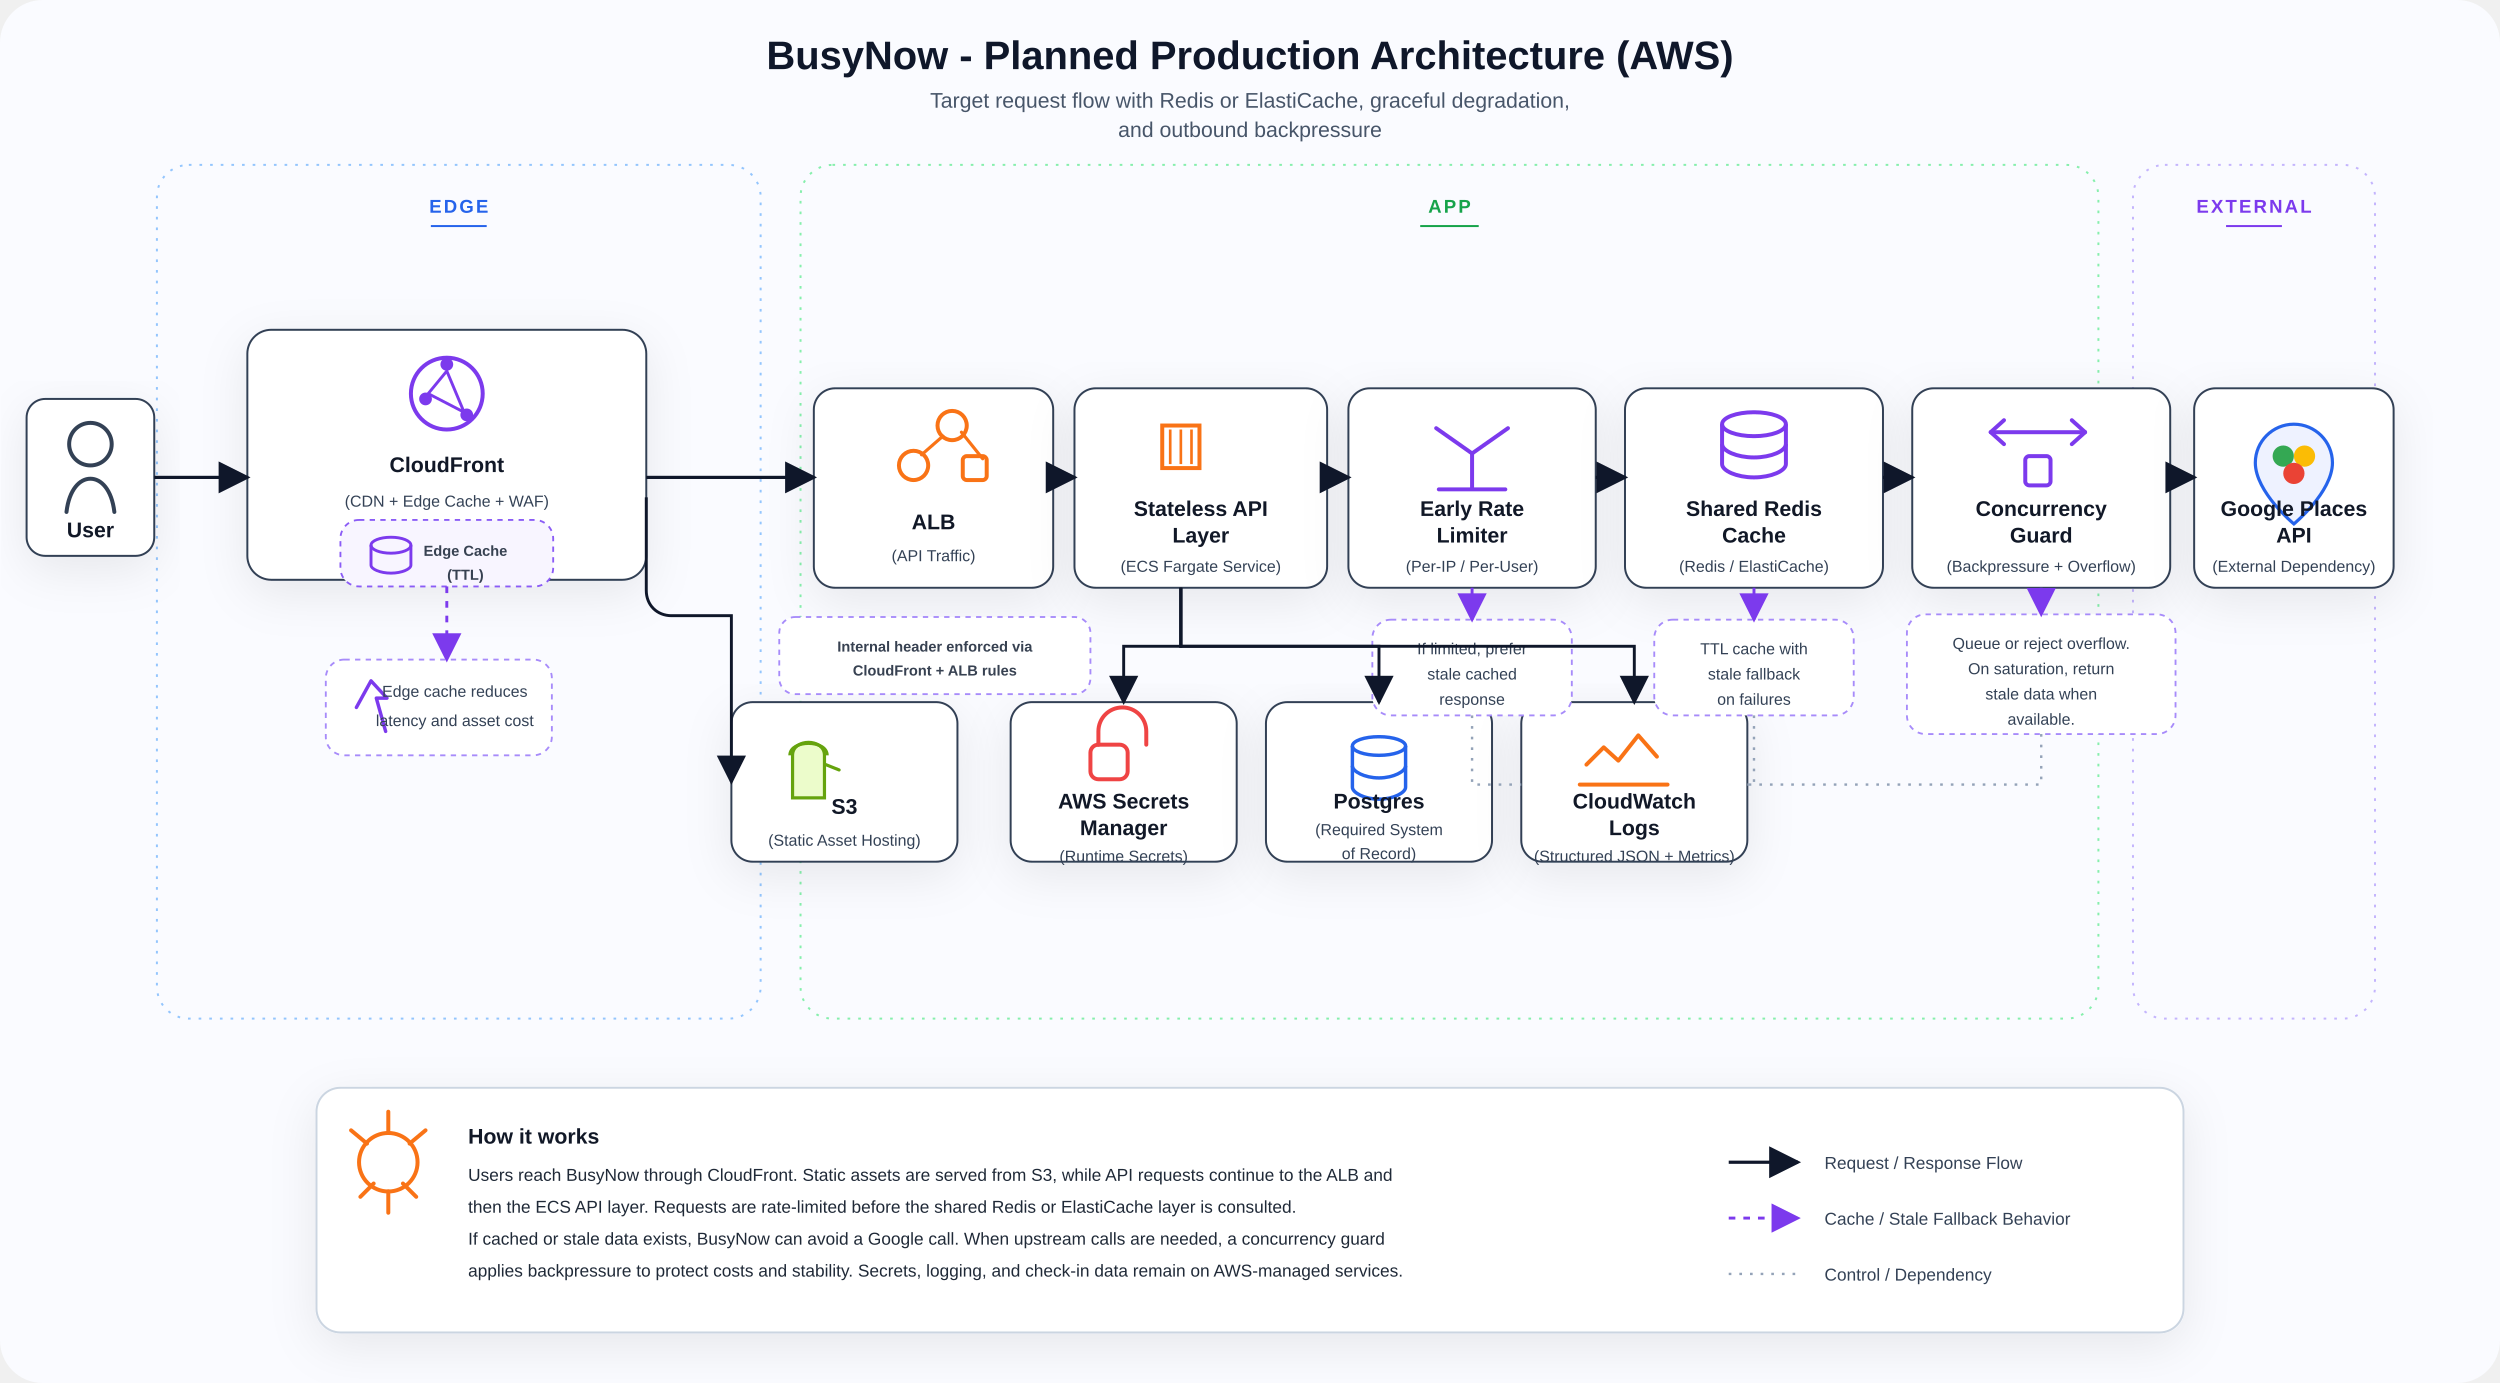
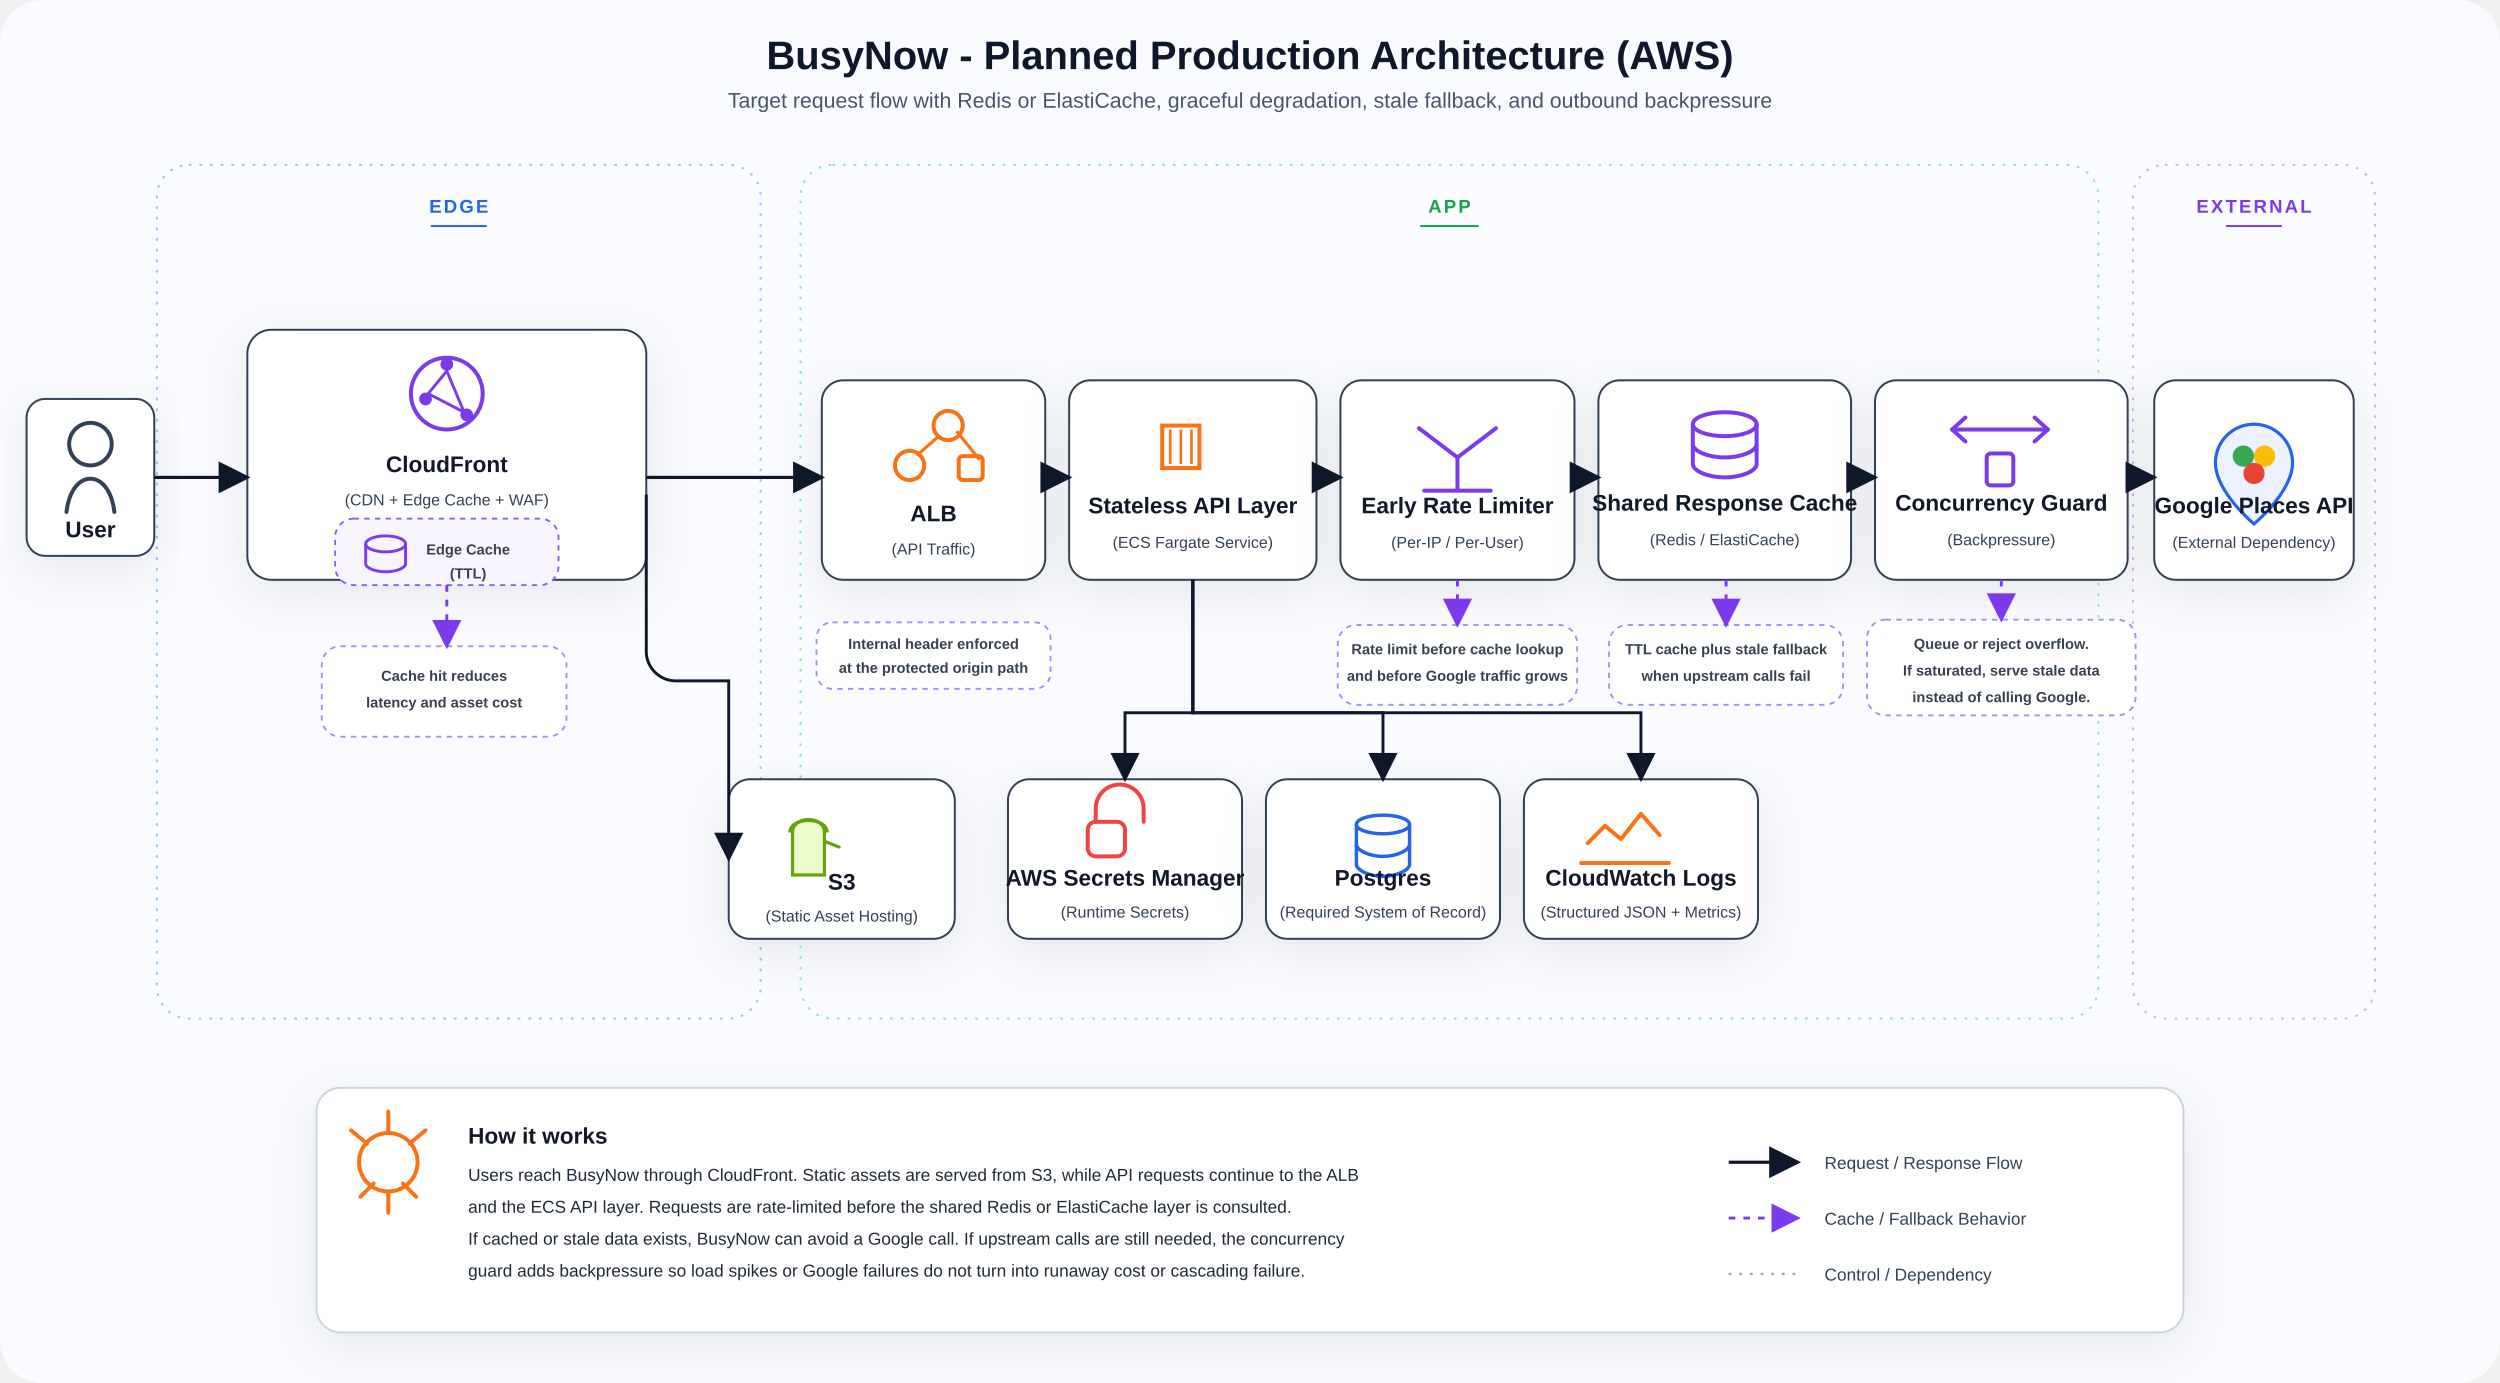
<svg xmlns="http://www.w3.org/2000/svg" width="1880" height="1040" viewBox="0 0 1880 1040" fill="none">
  <defs>
    <filter id="shadow" x="-20%" y="-20%" width="140%" height="160%">
      <feDropShadow dx="0" dy="10" stdDeviation="18" flood-color="#111827" flood-opacity="0.08" />
    </filter>
    <marker id="arrow-dark" viewBox="0 0 12 12" refX="10" refY="6" markerWidth="12" markerHeight="12" orient="auto-start-reverse">
      <path d="M1 1L11 6L1 11V1Z" fill="#0F172A" />
    </marker>
    <marker id="arrow-purple" viewBox="0 0 12 12" refX="10" refY="6" markerWidth="12" markerHeight="12" orient="auto-start-reverse">
      <path d="M1 1L11 6L1 11V1Z" fill="#7C3AED" />
    </marker>
    <style>
      .title { font: 700 30px Arial, Helvetica, sans-serif; fill: #0F172A; }
      .subtitle { font: 400 16px Arial, Helvetica, sans-serif; fill: #475569; }
      .section { font: 700 14px Arial, Helvetica, sans-serif; letter-spacing: 1.6px; }
-       .box-title { font: 700 16px Arial, Helvetica, sans-serif; fill: #111827; }
+       .box-title { font: 700 17px Arial, Helvetica, sans-serif; fill: #111827; }
      .box-copy { font: 400 12px Arial, Helvetica, sans-serif; fill: #334155; }
      .small-note { font: 600 11px Arial, Helvetica, sans-serif; fill: #374151; }
      .legend { font: 500 13px Arial, Helvetica, sans-serif; fill: #334155; }
      .body { font: 400 13px Arial, Helvetica, sans-serif; fill: #1F2937; }
    </style>
  </defs>
  <rect width="1880" height="1040" rx="32" fill="#FAFBFF" />
  <text x="940" y="52" text-anchor="middle" class="title">BusyNow - Planned Production Architecture (AWS)</text>
-   <text x="940" y="81" text-anchor="middle" class="subtitle">Target request flow with Redis or ElastiCache, graceful degradation,</text>
-   <text x="940" y="103" text-anchor="middle" class="subtitle">and outbound backpressure</text>
+   <text x="940" y="81" text-anchor="middle" class="subtitle">Target request flow with Redis or ElastiCache, graceful degradation, stale fallback, and outbound backpressure</text>
  <rect x="118" y="124" width="454" height="642" rx="24" stroke="#93C5FD" stroke-width="1.5" stroke-dasharray="2 6" />
  <rect x="602" y="124" width="976" height="642" rx="24" stroke="#86EFAC" stroke-width="1.5" stroke-dasharray="2 6" />
  <rect x="1604" y="124" width="182" height="642" rx="24" stroke="#C4B5FD" stroke-width="1.5" stroke-dasharray="2 6" />
  <text x="345" y="160" text-anchor="middle" class="section" fill="#2563EB">EDGE</text>
  <line x1="324" y1="170" x2="366" y2="170" stroke="#2563EB" stroke-width="1.5" />
  <text x="1090" y="160" text-anchor="middle" class="section" fill="#16A34A">APP</text>
  <line x1="1068" y1="170" x2="1112" y2="170" stroke="#16A34A" stroke-width="1.5" />
  <text x="1695" y="160" text-anchor="middle" class="section" fill="#7C3AED">EXTERNAL</text>
  <line x1="1674" y1="170" x2="1716" y2="170" stroke="#7C3AED" stroke-width="1.5" />
  <rect x="20" y="300" width="96" height="118" rx="14" fill="white" stroke="#334155" stroke-width="1.5" filter="url(#shadow)" />
  <circle cx="68" cy="334" r="16" stroke="#334155" stroke-width="3" />
  <path d="M50 385C52 368 60 360 68 360C76 360 84 368 86 385" stroke="#334155" stroke-width="3" stroke-linecap="round" />
  <text x="68" y="404" text-anchor="middle" class="box-title" font-size="14">User</text>
  <rect x="186" y="248" width="300" height="188" rx="18" fill="white" stroke="#334155" stroke-width="1.5" filter="url(#shadow)" />
  <circle cx="336" cy="296" r="27" stroke="#7C3AED" stroke-width="3" />
  <circle cx="336" cy="274" r="4.8" fill="#7C3AED" />
  <circle cx="320" cy="300" r="4.8" fill="#7C3AED" />
  <circle cx="351" cy="312" r="4.8" fill="#7C3AED" />
  <path d="M336 279L322 296M336 279L349 310M322 296L349 310" stroke="#7C3AED" stroke-width="2.2" stroke-linecap="round" />
  <text x="336" y="355" text-anchor="middle" class="box-title">CloudFront</text>
-   <text x="336" y="381" text-anchor="middle" class="box-copy">(CDN + Edge Cache + WAF)</text>
-   <rect x="256" y="391" width="160" height="50" rx="14" fill="#F8F5FF" stroke="#8B5CF6" stroke-width="1.4" stroke-dasharray="4 4" />
-   <ellipse cx="294" cy="410" rx="15" ry="6" stroke="#7C3AED" stroke-width="2.2" />
-   <path d="M279 410V425C279 428 286 431 294 431C302 431 309 428 309 425V410" stroke="#7C3AED" stroke-width="2.2" />
-   <text x="350" y="418" text-anchor="middle" class="small-note">Edge Cache</text>
-   <text x="350" y="436" text-anchor="middle" class="small-note">(TTL)</text>
-   <rect x="245" y="496" width="170" height="72" rx="14" fill="white" stroke="#A78BFA" stroke-width="1.4" stroke-dasharray="4 4" />
-   <path d="M268 532L279 512L291 525H283L290 550" stroke="#7C3AED" stroke-width="2.6" stroke-linecap="round" stroke-linejoin="round" />
-   <text x="342" y="524" text-anchor="middle" class="box-copy" font-weight="600">Edge cache reduces</text>
-   <text x="342" y="546" text-anchor="middle" class="box-copy" font-weight="600">latency and asset cost</text>
-   <rect x="550" y="528" width="170" height="120" rx="16" fill="white" stroke="#334155" stroke-width="1.5" filter="url(#shadow)" />
-   <path d="M596 568C596 555 620 555 620 568V600H596V568Z" stroke="#65A30D" stroke-width="2.4" fill="#ECFCCB" />
-   <path d="M594 568C594 556 622 556 622 568" stroke="#65A30D" stroke-width="2.4" />
-   <path d="M621 575L631 579" stroke="#65A30D" stroke-width="2.4" stroke-linecap="round" />
-   <text x="635" y="612" text-anchor="middle" class="box-title">S3</text>
-   <text x="635" y="636" text-anchor="middle" class="box-copy">(Static Asset Hosting)</text>
-   <rect x="612" y="292" width="180" height="150" rx="16" fill="white" stroke="#334155" stroke-width="1.5" filter="url(#shadow)" />
-   <circle cx="716" cy="320" r="11" stroke="#F97316" stroke-width="3" />
-   <circle cx="687" cy="350" r="11" stroke="#F97316" stroke-width="3" />
-   <rect x="724" y="343" width="18" height="18" rx="3" stroke="#F97316" stroke-width="3" />
-   <path d="M709 328L693 342M723 325L739 345" stroke="#F97316" stroke-width="2.4" stroke-linecap="round" />
-   <text x="702" y="398" text-anchor="middle" class="box-title">ALB</text>
-   <text x="702" y="422" text-anchor="middle" class="box-copy">(API Traffic)</text>
-   <rect x="808" y="292" width="190" height="150" rx="16" fill="white" stroke="#334155" stroke-width="1.5" filter="url(#shadow)" />
+   <text x="336" y="380" text-anchor="middle" class="box-copy">(CDN + Edge Cache + WAF)</text>
+   <rect x="252" y="390" width="168" height="50" rx="14" fill="#F8F5FF" stroke="#8B5CF6" stroke-width="1.4" stroke-dasharray="4 4" />
+   <ellipse cx="290" cy="409" rx="15" ry="6" stroke="#7C3AED" stroke-width="2.2" />
+   <path d="M275 409V424C275 427 282 430 290 430C298 430 305 427 305 424V409" stroke="#7C3AED" stroke-width="2.2" />
+   <text x="352" y="417" text-anchor="middle" class="small-note">Edge Cache</text>
+   <text x="352" y="435" text-anchor="middle" class="small-note">(TTL)</text>
+   <rect x="242" y="486" width="184" height="68" rx="14" fill="white" stroke="#A78BFA" stroke-width="1.4" stroke-dasharray="4 4" />
+   <text x="334" y="512" text-anchor="middle" class="small-note">Cache hit reduces</text>
+   <text x="334" y="532" text-anchor="middle" class="small-note">latency and asset cost</text>
+   <rect x="548" y="586" width="170" height="120" rx="16" fill="white" stroke="#334155" stroke-width="1.5" filter="url(#shadow)" />
+   <path d="M596 626C596 613 620 613 620 626V658H596V626Z" stroke="#65A30D" stroke-width="2.4" fill="#ECFCCB" />
+   <path d="M594 626C594 614 622 614 622 626" stroke="#65A30D" stroke-width="2.4" />
+   <path d="M621 633L631 637" stroke="#65A30D" stroke-width="2.4" stroke-linecap="round" />
+   <text x="633" y="669" text-anchor="middle" class="box-title">S3</text>
+   <text x="633" y="693" text-anchor="middle" class="box-copy">(Static Asset Hosting)</text>
+   <rect x="618" y="286" width="168" height="150" rx="16" fill="white" stroke="#334155" stroke-width="1.5" filter="url(#shadow)" />
+   <circle cx="713" cy="320" r="11" stroke="#F97316" stroke-width="3" />
+   <circle cx="684" cy="350" r="11" stroke="#F97316" stroke-width="3" />
+   <rect x="721" y="343" width="18" height="18" rx="3" stroke="#F97316" stroke-width="3" />
+   <path d="M706 328L690 342M720 325L736 345" stroke="#F97316" stroke-width="2.4" stroke-linecap="round" />
+   <text x="702" y="392" text-anchor="middle" class="box-title">ALB</text>
+   <text x="702" y="417" text-anchor="middle" class="box-copy">(API Traffic)</text>
+   <rect x="804" y="286" width="186" height="150" rx="16" fill="white" stroke="#334155" stroke-width="1.5" filter="url(#shadow)" />
  <rect x="874" y="320" width="28" height="32" stroke="#F97316" stroke-width="3" />
  <line x1="880" y1="323" x2="880" y2="349" stroke="#F97316" stroke-width="2" />
  <line x1="888" y1="323" x2="888" y2="349" stroke="#F97316" stroke-width="2" />
  <line x1="896" y1="323" x2="896" y2="349" stroke="#F97316" stroke-width="2" />
-   <text x="903" y="388" text-anchor="middle" class="box-title">Stateless API</text>
-   <text x="903" y="408" text-anchor="middle" class="box-title">Layer</text>
-   <text x="903" y="430" text-anchor="middle" class="box-copy">(ECS Fargate Service)</text>
-   <rect x="1014" y="292" width="186" height="150" rx="16" fill="white" stroke="#334155" stroke-width="1.5" filter="url(#shadow)" />
-   <path d="M1080 322L1107 341L1134 322" stroke="#7C3AED" stroke-width="3" stroke-linecap="round" stroke-linejoin="round" />
-   <path d="M1107 341V367" stroke="#7C3AED" stroke-width="3" stroke-linecap="round" />
-   <path d="M1082 368H1132" stroke="#7C3AED" stroke-width="3" stroke-linecap="round" />
-   <text x="1107" y="388" text-anchor="middle" class="box-title">Early Rate</text>
-   <text x="1107" y="408" text-anchor="middle" class="box-title">Limiter</text>
-   <text x="1107" y="430" text-anchor="middle" class="box-copy">(Per-IP / Per-User)</text>
-   <rect x="1222" y="292" width="194" height="150" rx="16" fill="white" stroke="#334155" stroke-width="1.5" filter="url(#shadow)" />
-   <ellipse cx="1319" cy="319" rx="24" ry="9" stroke="#7C3AED" stroke-width="3" />
-   <path d="M1295 319V349C1295 354 1306 359 1319 359C1332 359 1343 354 1343 349V319" stroke="#7C3AED" stroke-width="3" />
-   <path d="M1295 334C1295 339 1306 344 1319 344C1332 344 1343 339 1343 334" stroke="#7C3AED" stroke-width="3" />
-   <text x="1319" y="388" text-anchor="middle" class="box-title">Shared Redis</text>
-   <text x="1319" y="408" text-anchor="middle" class="box-title">Cache</text>
-   <text x="1319" y="430" text-anchor="middle" class="box-copy">(Redis / ElastiCache)</text>
-   <rect x="1438" y="292" width="194" height="150" rx="16" fill="white" stroke="#334155" stroke-width="1.5" filter="url(#shadow)" />
-   <path d="M1497 325H1568" stroke="#7C3AED" stroke-width="3" stroke-linecap="round" />
-   <path d="M1507 316L1497 325L1507 334" stroke="#7C3AED" stroke-width="3" stroke-linecap="round" stroke-linejoin="round" />
-   <path d="M1558 316L1568 325L1558 334" stroke="#7C3AED" stroke-width="3" stroke-linecap="round" stroke-linejoin="round" />
-   <rect x="1523" y="343" width="19" height="22" rx="3" stroke="#7C3AED" stroke-width="3" />
-   <text x="1535" y="388" text-anchor="middle" class="box-title">Concurrency</text>
-   <text x="1535" y="408" text-anchor="middle" class="box-title">Guard</text>
-   <text x="1535" y="430" text-anchor="middle" class="box-copy">(Backpressure + Overflow)</text>
-   <rect x="1650" y="292" width="150" height="150" rx="16" fill="white" stroke="#334155" stroke-width="1.5" filter="url(#shadow)" />
-   <path d="M1725 319C1741 319 1754 332 1754 348C1754 370 1725 394 1725 394C1725 394 1696 370 1696 348C1696 332 1709 319 1725 319Z" fill="#EEF2FF" stroke="#2563EB" stroke-width="2.4" />
-   <circle cx="1717" cy="343" r="8" fill="#34A853" />
-   <circle cx="1733" cy="343" r="8" fill="#FBBC05" />
-   <circle cx="1725" cy="356" r="8" fill="#EA4335" />
-   <text x="1725" y="388" text-anchor="middle" class="box-title">Google Places</text>
-   <text x="1725" y="408" text-anchor="middle" class="box-title">API</text>
-   <text x="1725" y="430" text-anchor="middle" class="box-copy">(External Dependency)</text>
-   <rect x="760" y="528" width="170" height="120" rx="16" fill="white" stroke="#334155" stroke-width="1.5" filter="url(#shadow)" />
-   <rect x="820" y="560" width="28" height="26" rx="6" stroke="#EF4444" stroke-width="3" />
-   <path d="M826 560V550C826 540 834 532 844 532C854 532 862 540 862 550V560" stroke="#EF4444" stroke-width="3" stroke-linecap="round" />
-   <text x="845" y="608" text-anchor="middle" class="box-title">AWS Secrets</text>
-   <text x="845" y="628" text-anchor="middle" class="box-title">Manager</text>
-   <text x="845" y="648" text-anchor="middle" class="box-copy">(Runtime Secrets)</text>
-   <rect x="952" y="528" width="170" height="120" rx="16" fill="white" stroke="#334155" stroke-width="1.5" filter="url(#shadow)" />
-   <ellipse cx="1037" cy="561" rx="20" ry="7" stroke="#2563EB" stroke-width="2.6" />
-   <path d="M1017 561V592C1017 596 1026 601 1037 601C1048 601 1057 596 1057 592V561" stroke="#2563EB" stroke-width="2.6" />
-   <path d="M1017 576C1017 580 1026 585 1037 585C1048 585 1057 580 1057 576" stroke="#2563EB" stroke-width="2.6" />
-   <text x="1037" y="608" text-anchor="middle" class="box-title">Postgres</text>
-   <text x="1037" y="628" text-anchor="middle" class="box-copy">(Required System</text>
-   <text x="1037" y="646" text-anchor="middle" class="box-copy">of Record)</text>
-   <rect x="1144" y="528" width="170" height="120" rx="16" fill="white" stroke="#334155" stroke-width="1.5" filter="url(#shadow)" />
-   <path d="M1193 575L1206 562L1217 572L1232 553L1246 569" stroke="#F97316" stroke-width="3" stroke-linecap="round" stroke-linejoin="round" />
-   <line x1="1188" y1="590" x2="1254" y2="590" stroke="#F97316" stroke-width="3" stroke-linecap="round" />
-   <text x="1229" y="608" text-anchor="middle" class="box-title">CloudWatch</text>
-   <text x="1229" y="628" text-anchor="middle" class="box-title">Logs</text>
-   <text x="1229" y="648" text-anchor="middle" class="box-copy">(Structured JSON + Metrics)</text>
-   <rect x="586" y="464" width="234" height="58" rx="12" fill="white" stroke="#A78BFA" stroke-width="1.4" stroke-dasharray="4 4" />
-   <text x="703" y="490" text-anchor="middle" class="small-note">Internal header enforced via</text>
-   <text x="703" y="508" text-anchor="middle" class="small-note">CloudFront + ALB rules</text>
-   <rect x="1032" y="466" width="150" height="72" rx="14" fill="white" stroke="#A78BFA" stroke-width="1.4" stroke-dasharray="4 4" />
-   <text x="1107" y="492" text-anchor="middle" class="box-copy" font-weight="600">If limited, prefer</text>
-   <text x="1107" y="511" text-anchor="middle" class="box-copy" font-weight="600">stale cached</text>
-   <text x="1107" y="530" text-anchor="middle" class="box-copy" font-weight="600">response</text>
-   <rect x="1244" y="466" width="150" height="72" rx="14" fill="white" stroke="#A78BFA" stroke-width="1.4" stroke-dasharray="4 4" />
-   <text x="1319" y="492" text-anchor="middle" class="box-copy" font-weight="600">TTL cache with</text>
-   <text x="1319" y="511" text-anchor="middle" class="box-copy" font-weight="600">stale fallback</text>
-   <text x="1319" y="530" text-anchor="middle" class="box-copy" font-weight="600">on failures</text>
-   <rect x="1434" y="462" width="202" height="90" rx="14" fill="white" stroke="#A78BFA" stroke-width="1.4" stroke-dasharray="4 4" />
-   <text x="1535" y="488" text-anchor="middle" class="box-copy" font-weight="600">Queue or reject overflow.</text>
-   <text x="1535" y="507" text-anchor="middle" class="box-copy" font-weight="600">On saturation, return</text>
-   <text x="1535" y="526" text-anchor="middle" class="box-copy" font-weight="600">stale data when</text>
-   <text x="1535" y="545" text-anchor="middle" class="box-copy" font-weight="600">available.</text>
+   <text x="897" y="386" text-anchor="middle" class="box-title">Stateless API Layer</text>
+   <text x="897" y="412" text-anchor="middle" class="box-copy">(ECS Fargate Service)</text>
+   <rect x="1008" y="286" width="176" height="150" rx="16" fill="white" stroke="#334155" stroke-width="1.5" filter="url(#shadow)" />
+   <path d="M1067 322L1096 344L1125 322" stroke="#7C3AED" stroke-width="3" stroke-linecap="round" stroke-linejoin="round" />
+   <path d="M1096 344V368" stroke="#7C3AED" stroke-width="3" stroke-linecap="round" />
+   <path d="M1071 369H1121" stroke="#7C3AED" stroke-width="3" stroke-linecap="round" />
+   <text x="1096" y="386" text-anchor="middle" class="box-title">Early Rate Limiter</text>
+   <text x="1096" y="412" text-anchor="middle" class="box-copy">(Per-IP / Per-User)</text>
+   <rect x="1202" y="286" width="190" height="150" rx="16" fill="white" stroke="#334155" stroke-width="1.5" filter="url(#shadow)" />
+   <ellipse cx="1297" cy="319" rx="24" ry="9" stroke="#7C3AED" stroke-width="3" />
+   <path d="M1273 319V349C1273 354 1284 359 1297 359C1310 359 1321 354 1321 349V319" stroke="#7C3AED" stroke-width="3" />
+   <path d="M1273 334C1273 339 1284 344 1297 344C1310 344 1321 339 1321 334" stroke="#7C3AED" stroke-width="3" />
+   <text x="1297" y="384" text-anchor="middle" class="box-title">Shared Response Cache</text>
+   <text x="1297" y="410" text-anchor="middle" class="box-copy">(Redis / ElastiCache)</text>
+   <rect x="1410" y="286" width="190" height="150" rx="16" fill="white" stroke="#334155" stroke-width="1.5" filter="url(#shadow)" />
+   <path d="M1468 323H1540" stroke="#7C3AED" stroke-width="3" stroke-linecap="round" />
+   <path d="M1478 314L1468 323L1478 332" stroke="#7C3AED" stroke-width="3" stroke-linecap="round" stroke-linejoin="round" />
+   <path d="M1530 314L1540 323L1530 332" stroke="#7C3AED" stroke-width="3" stroke-linecap="round" stroke-linejoin="round" />
+   <rect x="1494" y="341" width="20" height="24" rx="3" stroke="#7C3AED" stroke-width="3" />
+   <text x="1505" y="384" text-anchor="middle" class="box-title">Concurrency Guard</text>
+   <text x="1505" y="410" text-anchor="middle" class="box-copy">(Backpressure)</text>
+   <rect x="1620" y="286" width="150" height="150" rx="16" fill="white" stroke="#334155" stroke-width="1.5" filter="url(#shadow)" />
+   <path d="M1695 319C1711 319 1724 332 1724 348C1724 370 1695 394 1695 394C1695 394 1666 370 1666 348C1666 332 1679 319 1695 319Z" fill="#EEF2FF" stroke="#2563EB" stroke-width="2.4" />
+   <circle cx="1687" cy="343" r="8" fill="#34A853" />
+   <circle cx="1703" cy="343" r="8" fill="#FBBC05" />
+   <circle cx="1695" cy="356" r="8" fill="#EA4335" />
+   <text x="1695" y="386" text-anchor="middle" class="box-title">Google Places API</text>
+   <text x="1695" y="412" text-anchor="middle" class="box-copy">(External Dependency)</text>
+   <rect x="758" y="586" width="176" height="120" rx="16" fill="white" stroke="#334155" stroke-width="1.5" filter="url(#shadow)" />
+   <rect x="818" y="618" width="28" height="26" rx="6" stroke="#EF4444" stroke-width="3" />
+   <path d="M824 618V608C824 598 832 590 842 590C852 590 860 598 860 608V618" stroke="#EF4444" stroke-width="3" stroke-linecap="round" />
+   <text x="846" y="666" text-anchor="middle" class="box-title">AWS Secrets Manager</text>
+   <text x="846" y="690" text-anchor="middle" class="box-copy">(Runtime Secrets)</text>
+   <rect x="952" y="586" width="176" height="120" rx="16" fill="white" stroke="#334155" stroke-width="1.5" filter="url(#shadow)" />
+   <ellipse cx="1040" cy="620" rx="20" ry="7" stroke="#2563EB" stroke-width="2.6" />
+   <path d="M1020 620V650C1020 654 1029 659 1040 659C1051 659 1060 654 1060 650V620" stroke="#2563EB" stroke-width="2.6" />
+   <path d="M1020 635C1020 639 1029 644 1040 644C1051 644 1060 639 1060 635" stroke="#2563EB" stroke-width="2.6" />
+   <text x="1040" y="666" text-anchor="middle" class="box-title">Postgres</text>
+   <text x="1040" y="690" text-anchor="middle" class="box-copy">(Required System of Record)</text>
+   <rect x="1146" y="586" width="176" height="120" rx="16" fill="white" stroke="#334155" stroke-width="1.5" filter="url(#shadow)" />
+   <path d="M1194 634L1207 621L1219 631L1234 612L1248 628" stroke="#F97316" stroke-width="3" stroke-linecap="round" stroke-linejoin="round" />
+   <line x1="1189" y1="649" x2="1255" y2="649" stroke="#F97316" stroke-width="3" stroke-linecap="round" />
+   <text x="1234" y="666" text-anchor="middle" class="box-title">CloudWatch Logs</text>
+   <text x="1234" y="690" text-anchor="middle" class="box-copy">(Structured JSON + Metrics)</text>
+   <rect x="614" y="468" width="176" height="50" rx="12" fill="white" stroke="#A78BFA" stroke-width="1.4" stroke-dasharray="4 4" />
+   <text x="702" y="488" text-anchor="middle" class="small-note">Internal header enforced</text>
+   <text x="702" y="506" text-anchor="middle" class="small-note">at the protected origin path</text>
+   <rect x="1006" y="470" width="180" height="60" rx="14" fill="white" stroke="#A78BFA" stroke-width="1.4" stroke-dasharray="4 4" />
+   <text x="1096" y="492" text-anchor="middle" class="small-note">Rate limit before cache lookup</text>
+   <text x="1096" y="512" text-anchor="middle" class="small-note">and before Google traffic grows</text>
+   <rect x="1210" y="470" width="176" height="60" rx="14" fill="white" stroke="#A78BFA" stroke-width="1.4" stroke-dasharray="4 4" />
+   <text x="1298" y="492" text-anchor="middle" class="small-note">TTL cache plus stale fallback</text>
+   <text x="1298" y="512" text-anchor="middle" class="small-note">when upstream calls fail</text>
+   <rect x="1404" y="466" width="202" height="72" rx="14" fill="white" stroke="#A78BFA" stroke-width="1.4" stroke-dasharray="4 4" />
+   <text x="1505" y="488" text-anchor="middle" class="small-note">Queue or reject overflow.</text>
+   <text x="1505" y="508" text-anchor="middle" class="small-note">If saturated, serve stale data</text>
+   <text x="1505" y="528" text-anchor="middle" class="small-note">instead of calling Google.</text>
  <path d="M116 359H186" stroke="#0F172A" stroke-width="2.4" marker-end="url(#arrow-dark)" />
-   <path d="M486 359H612" stroke="#0F172A" stroke-width="2.4" marker-end="url(#arrow-dark)" />
-   <path d="M792 359H808" stroke="#0F172A" stroke-width="2.4" marker-end="url(#arrow-dark)" />
-   <path d="M998 359H1014" stroke="#0F172A" stroke-width="2.4" marker-end="url(#arrow-dark)" />
-   <path d="M1200 359H1222" stroke="#0F172A" stroke-width="2.4" marker-end="url(#arrow-dark)" />
-   <path d="M1416 359H1438" stroke="#0F172A" stroke-width="2.4" marker-end="url(#arrow-dark)" />
-   <path d="M1632 359H1650" stroke="#0F172A" stroke-width="2.4" marker-end="url(#arrow-dark)" />
-   <path d="M486 374V444C486 455 494 463 505 463H550V588" stroke="#0F172A" stroke-width="2.2" marker-end="url(#arrow-dark)" />
-   <path d="M888 442V486H845V528" stroke="#0F172A" stroke-width="2.2" marker-end="url(#arrow-dark)" />
-   <path d="M888 442V486H1037V528" stroke="#0F172A" stroke-width="2.2" marker-end="url(#arrow-dark)" />
-   <path d="M888 442V486H1229V528" stroke="#0F172A" stroke-width="2.2" marker-end="url(#arrow-dark)" />
-   <path d="M336 441V496" stroke="#7C3AED" stroke-width="2.2" stroke-dasharray="5 6" marker-end="url(#arrow-purple)" />
-   <path d="M1107 442V466" stroke="#7C3AED" stroke-width="2.2" stroke-dasharray="5 6" marker-end="url(#arrow-purple)" />
-   <path d="M1319 442V466" stroke="#7C3AED" stroke-width="2.2" stroke-dasharray="5 6" marker-end="url(#arrow-purple)" />
-   <path d="M1535 442V462" stroke="#7C3AED" stroke-width="2.2" stroke-dasharray="5 6" marker-end="url(#arrow-purple)" />
-   <path d="M1107 538V590H1144" stroke="#94A3B8" stroke-width="1.8" stroke-dasharray="2 6" />
-   <path d="M1319 538V590H1314" stroke="#94A3B8" stroke-width="1.8" stroke-dasharray="2 6" />
-   <path d="M1535 552V590H1314" stroke="#94A3B8" stroke-width="1.8" stroke-dasharray="2 6" />
+   <path d="M486 359H618" stroke="#0F172A" stroke-width="2.4" marker-end="url(#arrow-dark)" />
+   <path d="M786 359H804" stroke="#0F172A" stroke-width="2.4" marker-end="url(#arrow-dark)" />
+   <path d="M990 359H1008" stroke="#0F172A" stroke-width="2.4" marker-end="url(#arrow-dark)" />
+   <path d="M1184 359H1202" stroke="#0F172A" stroke-width="2.4" marker-end="url(#arrow-dark)" />
+   <path d="M1392 359H1410" stroke="#0F172A" stroke-width="2.4" marker-end="url(#arrow-dark)" />
+   <path d="M1600 359H1620" stroke="#0F172A" stroke-width="2.4" marker-end="url(#arrow-dark)" />
+   <path d="M486 372V490C486 502 496 512 508 512H548V646" stroke="#0F172A" stroke-width="2.2" marker-end="url(#arrow-dark)" />
+   <path d="M897 436V536H846V586" stroke="#0F172A" stroke-width="2.2" marker-end="url(#arrow-dark)" />
+   <path d="M897 436V536H1040V586" stroke="#0F172A" stroke-width="2.2" marker-end="url(#arrow-dark)" />
+   <path d="M897 436V536H1234V586" stroke="#0F172A" stroke-width="2.2" marker-end="url(#arrow-dark)" />
+   <path d="M336 440V486" stroke="#7C3AED" stroke-width="2.2" stroke-dasharray="5 6" marker-end="url(#arrow-purple)" />
+   <path d="M1096 436V470" stroke="#7C3AED" stroke-width="2.2" stroke-dasharray="5 6" marker-end="url(#arrow-purple)" />
+   <path d="M1298 436V470" stroke="#7C3AED" stroke-width="2.2" stroke-dasharray="5 6" marker-end="url(#arrow-purple)" />
+   <path d="M1505 436V466" stroke="#7C3AED" stroke-width="2.2" stroke-dasharray="5 6" marker-end="url(#arrow-purple)" />
  <rect x="238" y="818" width="1404" height="184" rx="18" fill="white" stroke="#CBD5E1" stroke-width="1.5" filter="url(#shadow)" />
  <circle cx="292" cy="874" r="22" stroke="#F97316" stroke-width="3" />
  <line x1="292" y1="852" x2="292" y2="836" stroke="#F97316" stroke-width="3" stroke-linecap="round" />
  <line x1="292" y1="896" x2="292" y2="912" stroke="#F97316" stroke-width="3" stroke-linecap="round" />
  <line x1="276" y1="860" x2="264" y2="850" stroke="#F97316" stroke-width="3" stroke-linecap="round" />
  <line x1="308" y1="860" x2="320" y2="850" stroke="#F97316" stroke-width="3" stroke-linecap="round" />
  <line x1="281" y1="890" x2="271" y2="900" stroke="#F97316" stroke-width="3" stroke-linecap="round" />
  <line x1="303" y1="890" x2="313" y2="900" stroke="#F97316" stroke-width="3" stroke-linecap="round" />
  <text x="352" y="860" class="box-title">How it works</text>
-   <text x="352" y="888" class="body">Users reach BusyNow through CloudFront. Static assets are served from S3, while API requests continue to the ALB and</text>
-   <text x="352" y="912" class="body">then the ECS API layer. Requests are rate-limited before the shared Redis or ElastiCache layer is consulted.</text>
-   <text x="352" y="936" class="body">If cached or stale data exists, BusyNow can avoid a Google call. When upstream calls are needed, a concurrency guard</text>
-   <text x="352" y="960" class="body">applies backpressure to protect costs and stability. Secrets, logging, and check-in data remain on AWS-managed services.</text>
+   <text x="352" y="888" class="body">Users reach BusyNow through CloudFront. Static assets are served from S3, while API requests continue to the ALB</text>
+   <text x="352" y="912" class="body">and the ECS API layer. Requests are rate-limited before the shared Redis or ElastiCache layer is consulted.</text>
+   <text x="352" y="936" class="body">If cached or stale data exists, BusyNow can avoid a Google call. If upstream calls are still needed, the concurrency</text>
+   <text x="352" y="960" class="body">guard adds backpressure so load spikes or Google failures do not turn into runaway cost or cascading failure.</text>
  <line x1="1300" y1="874" x2="1352" y2="874" stroke="#0F172A" stroke-width="2.4" marker-end="url(#arrow-dark)" />
  <text x="1372" y="879" class="legend">Request / Response Flow</text>
  <line x1="1300" y1="916" x2="1352" y2="916" stroke="#7C3AED" stroke-width="2.2" stroke-dasharray="5 6" marker-end="url(#arrow-purple)" />
-   <text x="1372" y="921" class="legend">Cache / Stale Fallback Behavior</text>
+   <text x="1372" y="921" class="legend">Cache / Fallback Behavior</text>
  <line x1="1300" y1="958" x2="1352" y2="958" stroke="#94A3B8" stroke-width="1.8" stroke-dasharray="2 6" />
  <text x="1372" y="963" class="legend">Control / Dependency</text>
</svg>
